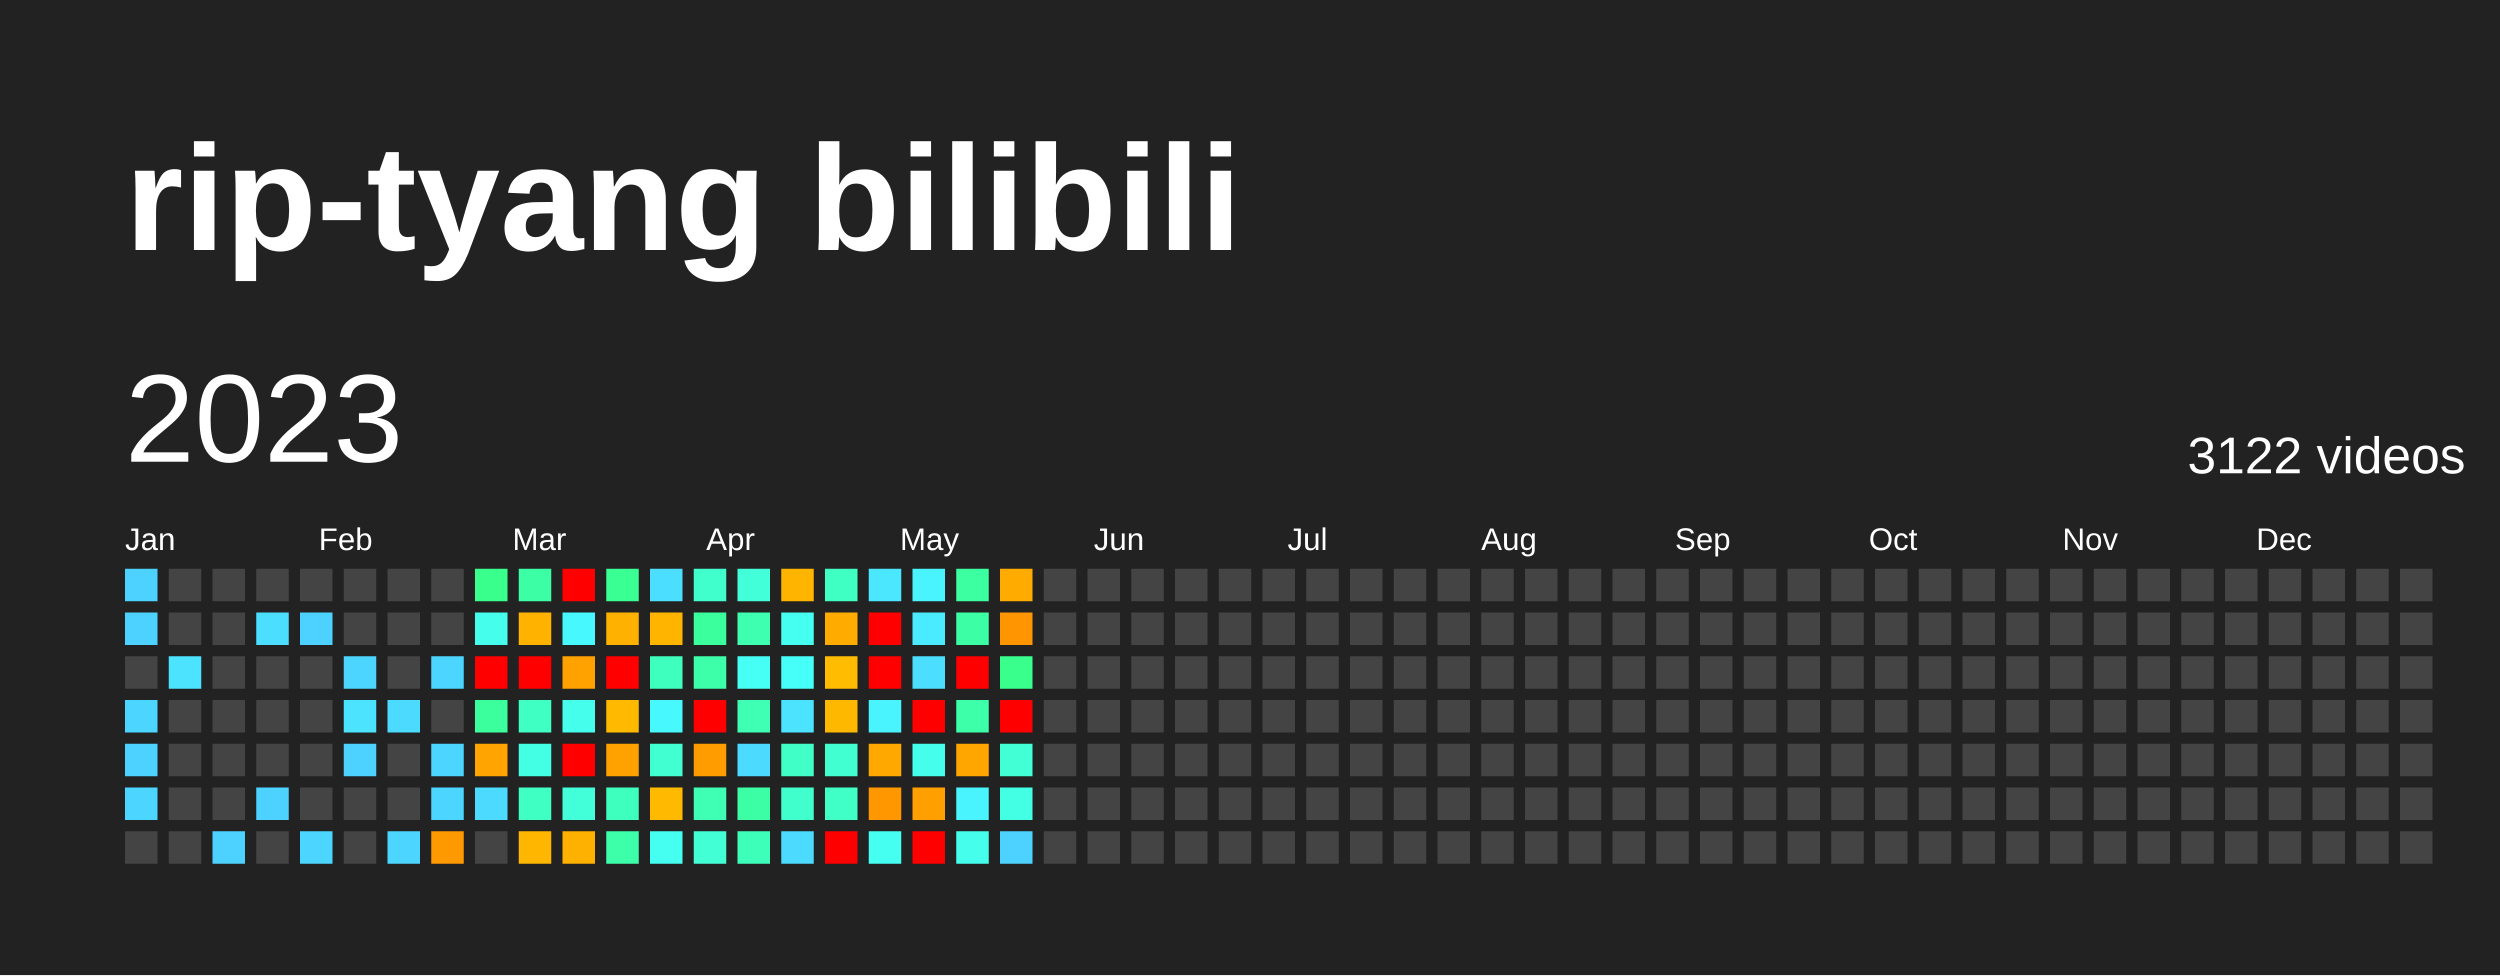
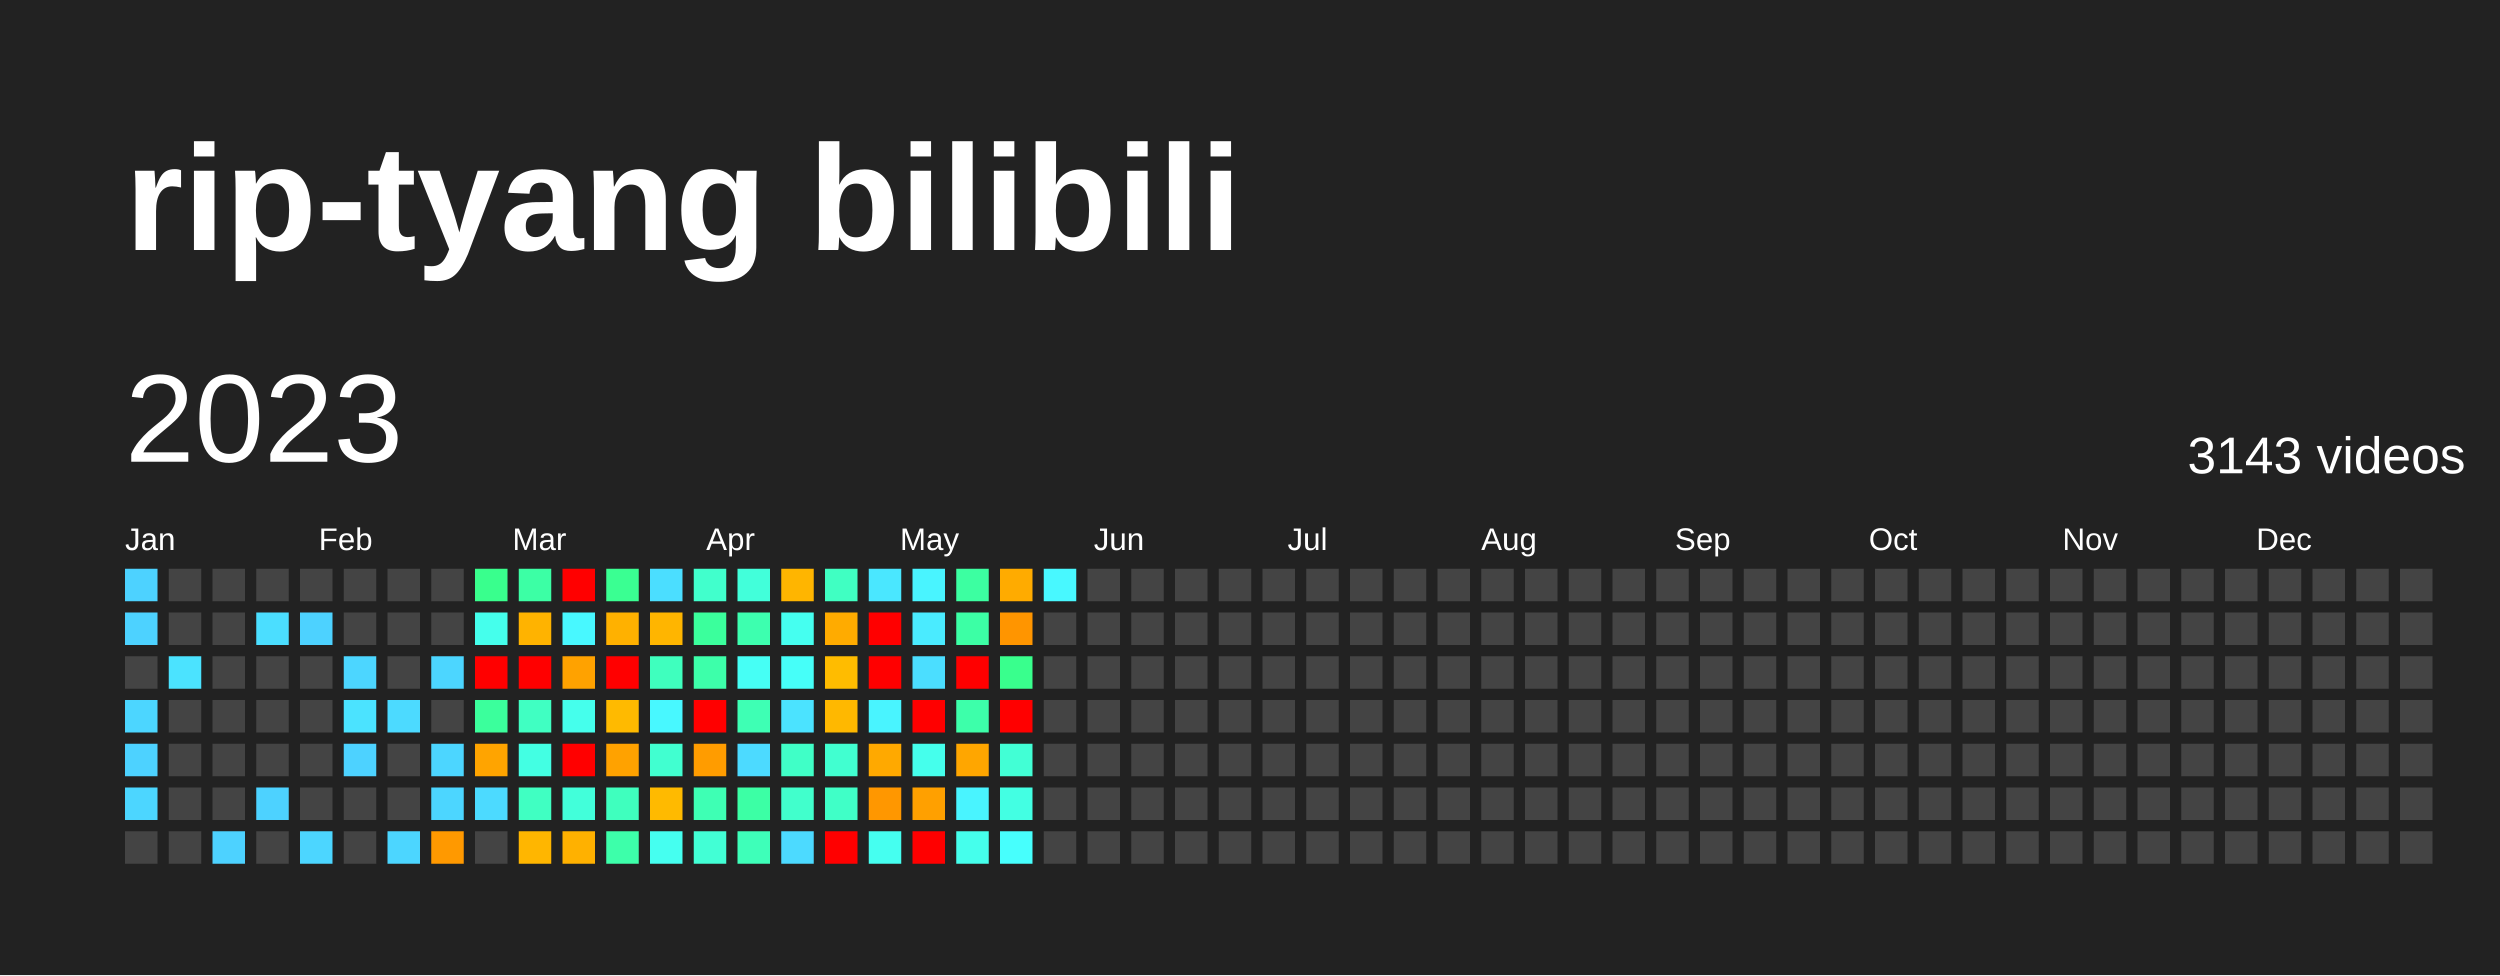
<svg xmlns="http://www.w3.org/2000/svg" baseProfile="full" height="78mm" version="1.1" viewBox="0,0,200,78" width="200mm">
  <defs />
  <rect fill="#222222" height="78" width="200" x="0" y="0" />
  <text fill="#FFFFFF" style="font-size:12px; font-family:Arial; font-weight:bold;" x="10" y="20">rip-tyang bilibili</text>
  <text dominant-baseline="hanging" fill="#FFFFFF" style="font-size:10.0px; font-family:Arial;" x="10" y="30">2023</text>
-   <text dominant-baseline="hanging" fill="#FFFFFF" style="font-size:4.125px; font-family:Arial;" x="175" y="35">3122 videos</text>
+   <text dominant-baseline="hanging" fill="#FFFFFF" style="font-size:4.125px; font-family:Arial;" x="175" y="35">3143 videos</text>
  <text fill="#FFFFFF" style="font-size:2.5px; font-family:Arial" x="10.0" y="44">Jan</text>
  <text fill="#FFFFFF" style="font-size:2.5px; font-family:Arial" x="25.5" y="44">Feb</text>
  <text fill="#FFFFFF" style="font-size:2.5px; font-family:Arial" x="41.0" y="44">Mar</text>
  <text fill="#FFFFFF" style="font-size:2.5px; font-family:Arial" x="56.5" y="44">Apr</text>
  <text fill="#FFFFFF" style="font-size:2.5px; font-family:Arial" x="72.0" y="44">May</text>
  <text fill="#FFFFFF" style="font-size:2.5px; font-family:Arial" x="87.5" y="44">Jun</text>
  <text fill="#FFFFFF" style="font-size:2.5px; font-family:Arial" x="103.0" y="44">Jul</text>
  <text fill="#FFFFFF" style="font-size:2.5px; font-family:Arial" x="118.5" y="44">Aug</text>
  <text fill="#FFFFFF" style="font-size:2.5px; font-family:Arial" x="134.0" y="44">Sep</text>
  <text fill="#FFFFFF" style="font-size:2.5px; font-family:Arial" x="149.5" y="44">Oct</text>
  <text fill="#FFFFFF" style="font-size:2.5px; font-family:Arial" x="165.0" y="44">Nov</text>
  <text fill="#FFFFFF" style="font-size:2.5px; font-family:Arial" x="180.5" y="44">Dec</text>
  <rect fill="#4dd2ff" height="2.6" width="2.6" x="10.0" y="45.5" />
  <rect fill="#4dd2ff" height="2.6" width="2.6" x="10.0" y="49.0" />
  <rect fill="#444444" height="2.6" width="2.6" x="10.0" y="52.5" />
  <rect fill="#4cd6ff" height="2.6" width="2.6" x="10.0" y="56.0" />
  <rect fill="#4dd2ff" height="2.6" width="2.6" x="10.0" y="59.5" />
  <rect fill="#4cd6ff" height="2.6" width="2.6" x="10.0" y="63.0" />
  <rect fill="#444444" height="2.6" width="2.6" x="10.0" y="66.5" />
  <rect fill="#444444" height="2.6" width="2.6" x="13.5" y="45.5" />
  <rect fill="#444444" height="2.6" width="2.6" x="13.5" y="49.0" />
  <rect fill="#4be3ff" height="2.6" width="2.6" x="13.5" y="52.5" />
  <rect fill="#444444" height="2.6" width="2.6" x="13.5" y="56.0" />
  <rect fill="#444444" height="2.6" width="2.6" x="13.5" y="59.5" />
  <rect fill="#444444" height="2.6" width="2.6" x="13.5" y="63.0" />
  <rect fill="#444444" height="2.6" width="2.6" x="13.5" y="66.5" />
  <rect fill="#444444" height="2.6" width="2.6" x="17.0" y="45.5" />
  <rect fill="#444444" height="2.6" width="2.6" x="17.0" y="49.0" />
  <rect fill="#444444" height="2.6" width="2.6" x="17.0" y="52.5" />
  <rect fill="#444444" height="2.6" width="2.6" x="17.0" y="56.0" />
  <rect fill="#444444" height="2.6" width="2.6" x="17.0" y="59.5" />
  <rect fill="#444444" height="2.6" width="2.6" x="17.0" y="63.0" />
  <rect fill="#4dd2ff" height="2.6" width="2.6" x="17.0" y="66.5" />
  <rect fill="#444444" height="2.6" width="2.6" x="20.5" y="45.5" />
  <rect fill="#4bdeff" height="2.6" width="2.6" x="20.5" y="49.0" />
  <rect fill="#444444" height="2.6" width="2.6" x="20.5" y="52.5" />
  <rect fill="#444444" height="2.6" width="2.6" x="20.5" y="56.0" />
  <rect fill="#444444" height="2.6" width="2.6" x="20.5" y="59.5" />
  <rect fill="#4dd2ff" height="2.6" width="2.6" x="20.5" y="63.0" />
  <rect fill="#444444" height="2.6" width="2.6" x="20.5" y="66.5" />
  <rect fill="#444444" height="2.6" width="2.6" x="24.0" y="45.5" />
  <rect fill="#4dd2ff" height="2.6" width="2.6" x="24.0" y="49.0" />
  <rect fill="#444444" height="2.6" width="2.6" x="24.0" y="52.5" />
  <rect fill="#444444" height="2.6" width="2.6" x="24.0" y="56.0" />
  <rect fill="#444444" height="2.6" width="2.6" x="24.0" y="59.5" />
  <rect fill="#444444" height="2.6" width="2.6" x="24.0" y="63.0" />
  <rect fill="#4cd6ff" height="2.6" width="2.6" x="24.0" y="66.5" />
  <rect fill="#444444" height="2.6" width="2.6" x="27.5" y="45.5" />
  <rect fill="#444444" height="2.6" width="2.6" x="27.5" y="49.0" />
  <rect fill="#4cd6ff" height="2.6" width="2.6" x="27.5" y="52.5" />
  <rect fill="#4be3ff" height="2.6" width="2.6" x="27.5" y="56.0" />
  <rect fill="#4dd2ff" height="2.6" width="2.6" x="27.5" y="59.5" />
  <rect fill="#444444" height="2.6" width="2.6" x="27.5" y="63.0" />
  <rect fill="#444444" height="2.6" width="2.6" x="27.5" y="66.5" />
  <rect fill="#444444" height="2.6" width="2.6" x="31.0" y="45.5" />
  <rect fill="#444444" height="2.6" width="2.6" x="31.0" y="49.0" />
  <rect fill="#444444" height="2.6" width="2.6" x="31.0" y="52.5" />
  <rect fill="#4cdaff" height="2.6" width="2.6" x="31.0" y="56.0" />
  <rect fill="#444444" height="2.6" width="2.6" x="31.0" y="59.5" />
  <rect fill="#444444" height="2.6" width="2.6" x="31.0" y="63.0" />
  <rect fill="#4cd6ff" height="2.6" width="2.6" x="31.0" y="66.5" />
  <rect fill="#444444" height="2.6" width="2.6" x="34.5" y="45.5" />
  <rect fill="#444444" height="2.6" width="2.6" x="34.5" y="49.0" />
  <rect fill="#4cd6ff" height="2.6" width="2.6" x="34.5" y="52.5" />
  <rect fill="#444444" height="2.6" width="2.6" x="34.5" y="56.0" />
  <rect fill="#4cd6ff" height="2.6" width="2.6" x="34.5" y="59.5" />
  <rect fill="#4cd6ff" height="2.6" width="2.6" x="34.5" y="63.0" />
  <rect fill="#ff9900" height="2.6" width="2.6" x="34.5" y="66.5" />
  <rect fill="#39ff8d" height="2.6" width="2.6" x="38.0" y="45.5" />
  <rect fill="#45ffec" height="2.6" width="2.6" x="38.0" y="49.0" />
  <rect fill="red" height="2.6" width="2.6" x="38.0" y="52.5" />
  <rect fill="#3bff9c" height="2.6" width="2.6" x="38.0" y="56.0" />
  <rect fill="#ffa400" height="2.6" width="2.6" x="38.0" y="59.5" />
  <rect fill="#4cdaff" height="2.6" width="2.6" x="38.0" y="63.0" />
  <rect fill="#444444" height="2.6" width="2.6" x="38.0" y="66.5" />
  <rect fill="#3cffa5" height="2.6" width="2.6" x="41.5" y="45.5" />
  <rect fill="#ffb300" height="2.6" width="2.6" x="41.5" y="49.0" />
  <rect fill="red" height="2.6" width="2.6" x="41.5" y="52.5" />
  <rect fill="#40ffc2" height="2.6" width="2.6" x="41.5" y="56.0" />
  <rect fill="#43ffe3" height="2.6" width="2.6" x="41.5" y="59.5" />
  <rect fill="#40ffc2" height="2.6" width="2.6" x="41.5" y="63.0" />
  <rect fill="#ffb600" height="2.6" width="2.6" x="41.5" y="66.5" />
  <rect fill="red" height="2.6" width="2.6" x="45.0" y="45.5" />
  <rect fill="#48f8ff" height="2.6" width="2.6" x="45.0" y="49.0" />
  <rect fill="#ffa200" height="2.6" width="2.6" x="45.0" y="52.5" />
  <rect fill="#45ffec" height="2.6" width="2.6" x="45.0" y="56.0" />
  <rect fill="red" height="2.6" width="2.6" x="45.0" y="59.5" />
  <rect fill="#42ffda" height="2.6" width="2.6" x="45.0" y="63.0" />
  <rect fill="#ffb100" height="2.6" width="2.6" x="45.0" y="66.5" />
  <rect fill="#3aff92" height="2.6" width="2.6" x="48.5" y="45.5" />
  <rect fill="#ffb100" height="2.6" width="2.6" x="48.5" y="49.0" />
  <rect fill="red" height="2.6" width="2.6" x="48.5" y="52.5" />
  <rect fill="#ffba00" height="2.6" width="2.6" x="48.5" y="56.0" />
  <rect fill="#ffa200" height="2.6" width="2.6" x="48.5" y="59.5" />
  <rect fill="#3fffbe" height="2.6" width="2.6" x="48.5" y="63.0" />
  <rect fill="#3dffaa" height="2.6" width="2.6" x="48.5" y="66.5" />
  <rect fill="#4bdeff" height="2.6" width="2.6" x="52.0" y="45.5" />
  <rect fill="#ffb500" height="2.6" width="2.6" x="52.0" y="49.0" />
  <rect fill="#3fffbe" height="2.6" width="2.6" x="52.0" y="52.5" />
  <rect fill="#48f8ff" height="2.6" width="2.6" x="52.0" y="56.0" />
  <rect fill="#41ffd0" height="2.6" width="2.6" x="52.0" y="59.5" />
  <rect fill="#ffba00" height="2.6" width="2.6" x="52.0" y="63.0" />
  <rect fill="#45fff0" height="2.6" width="2.6" x="52.0" y="66.5" />
  <rect fill="#41ffcc" height="2.6" width="2.6" x="55.5" y="45.5" />
  <rect fill="#3bff9c" height="2.6" width="2.6" x="55.5" y="49.0" />
  <rect fill="#3dffaa" height="2.6" width="2.6" x="55.5" y="52.5" />
  <rect fill="red" height="2.6" width="2.6" x="55.5" y="56.0" />
  <rect fill="#ff9c00" height="2.6" width="2.6" x="55.5" y="59.5" />
  <rect fill="#3effb4" height="2.6" width="2.6" x="55.5" y="63.0" />
  <rect fill="#42ffd5" height="2.6" width="2.6" x="55.5" y="66.5" />
  <rect fill="#42ffda" height="2.6" width="2.6" x="59.0" y="45.5" />
  <rect fill="#3dffaf" height="2.6" width="2.6" x="59.0" y="49.0" />
  <rect fill="#46fff5" height="2.6" width="2.6" x="59.0" y="52.5" />
  <rect fill="#3effb4" height="2.6" width="2.6" x="59.0" y="56.0" />
  <rect fill="#4cdaff" height="2.6" width="2.6" x="59.0" y="59.5" />
  <rect fill="#3cffa5" height="2.6" width="2.6" x="59.0" y="63.0" />
  <rect fill="#3effb9" height="2.6" width="2.6" x="59.0" y="66.5" />
  <rect fill="#ffb500" height="2.6" width="2.6" x="62.5" y="45.5" />
  <rect fill="#45fff0" height="2.6" width="2.6" x="62.5" y="49.0" />
  <rect fill="#46fff9" height="2.6" width="2.6" x="62.5" y="52.5" />
  <rect fill="#4be3ff" height="2.6" width="2.6" x="62.5" y="56.0" />
  <rect fill="#40ffc7" height="2.6" width="2.6" x="62.5" y="59.5" />
  <rect fill="#41ffcc" height="2.6" width="2.6" x="62.5" y="63.0" />
  <rect fill="#4cdaff" height="2.6" width="2.6" x="62.5" y="66.5" />
  <rect fill="#40ffc2" height="2.6" width="2.6" x="66.0" y="45.5" />
  <rect fill="#ffab00" height="2.6" width="2.6" x="66.0" y="49.0" />
  <rect fill="#ffbc00" height="2.6" width="2.6" x="66.0" y="52.5" />
  <rect fill="#ffb800" height="2.6" width="2.6" x="66.0" y="56.0" />
  <rect fill="#41ffd0" height="2.6" width="2.6" x="66.0" y="59.5" />
  <rect fill="#40ffc7" height="2.6" width="2.6" x="66.0" y="63.0" />
  <rect fill="red" height="2.6" width="2.6" x="66.0" y="66.5" />
  <rect fill="#4ae7ff" height="2.6" width="2.6" x="69.5" y="45.5" />
  <rect fill="red" height="2.6" width="2.6" x="69.5" y="49.0" />
  <rect fill="red" height="2.6" width="2.6" x="69.5" y="52.5" />
  <rect fill="#49f4ff" height="2.6" width="2.6" x="69.5" y="56.0" />
  <rect fill="#ffa900" height="2.6" width="2.6" x="69.5" y="59.5" />
  <rect fill="#ff9700" height="2.6" width="2.6" x="69.5" y="63.0" />
  <rect fill="#45fff0" height="2.6" width="2.6" x="69.5" y="66.5" />
  <rect fill="#49f4ff" height="2.6" width="2.6" x="73.0" y="45.5" />
  <rect fill="#4aebff" height="2.6" width="2.6" x="73.0" y="49.0" />
  <rect fill="#4bdeff" height="2.6" width="2.6" x="73.0" y="52.5" />
  <rect fill="red" height="2.6" width="2.6" x="73.0" y="56.0" />
  <rect fill="#45ffec" height="2.6" width="2.6" x="73.0" y="59.5" />
  <rect fill="#ffa000" height="2.6" width="2.6" x="73.0" y="63.0" />
  <rect fill="red" height="2.6" width="2.6" x="73.0" y="66.5" />
  <rect fill="#3cffa1" height="2.6" width="2.6" x="76.5" y="45.5" />
  <rect fill="#3cffa5" height="2.6" width="2.6" x="76.5" y="49.0" />
  <rect fill="red" height="2.6" width="2.6" x="76.5" y="52.5" />
  <rect fill="#3dffaa" height="2.6" width="2.6" x="76.5" y="56.0" />
  <rect fill="#ffa600" height="2.6" width="2.6" x="76.5" y="59.5" />
  <rect fill="#49f4ff" height="2.6" width="2.6" x="76.5" y="63.0" />
  <rect fill="#45ffec" height="2.6" width="2.6" x="76.5" y="66.5" />
  <rect fill="#ffab00" height="2.6" width="2.6" x="80.0" y="45.5" />
  <rect fill="#ff9500" height="2.6" width="2.6" x="80.0" y="49.0" />
  <rect fill="#39ff8d" height="2.6" width="2.6" x="80.0" y="52.5" />
  <rect fill="red" height="2.6" width="2.6" x="80.0" y="56.0" />
  <rect fill="#42ffd5" height="2.6" width="2.6" x="80.0" y="59.5" />
  <rect fill="#43ffe3" height="2.6" width="2.6" x="80.0" y="63.0" />
-   <rect fill="#4dd2ff" height="2.6" width="2.6" x="80.0" y="66.5" />
-   <rect fill="#444444" height="2.6" width="2.6" x="83.5" y="45.5" />
+   <rect fill="#47fffd" height="2.6" width="2.6" x="80.0" y="66.5" />
+   <rect fill="#48f8ff" height="2.6" width="2.6" x="83.5" y="45.5" />
  <rect fill="#444444" height="2.6" width="2.6" x="83.5" y="49.0" />
  <rect fill="#444444" height="2.6" width="2.6" x="83.5" y="52.5" />
  <rect fill="#444444" height="2.6" width="2.6" x="83.5" y="56.0" />
  <rect fill="#444444" height="2.6" width="2.6" x="83.5" y="59.5" />
  <rect fill="#444444" height="2.6" width="2.6" x="83.5" y="63.0" />
  <rect fill="#444444" height="2.6" width="2.6" x="83.5" y="66.5" />
  <rect fill="#444444" height="2.6" width="2.6" x="87.0" y="45.5" />
  <rect fill="#444444" height="2.6" width="2.6" x="87.0" y="49.0" />
  <rect fill="#444444" height="2.6" width="2.6" x="87.0" y="52.5" />
  <rect fill="#444444" height="2.6" width="2.6" x="87.0" y="56.0" />
  <rect fill="#444444" height="2.6" width="2.6" x="87.0" y="59.5" />
  <rect fill="#444444" height="2.6" width="2.6" x="87.0" y="63.0" />
  <rect fill="#444444" height="2.6" width="2.6" x="87.0" y="66.5" />
  <rect fill="#444444" height="2.6" width="2.6" x="90.5" y="45.5" />
  <rect fill="#444444" height="2.6" width="2.6" x="90.5" y="49.0" />
  <rect fill="#444444" height="2.6" width="2.6" x="90.5" y="52.5" />
  <rect fill="#444444" height="2.6" width="2.6" x="90.5" y="56.0" />
  <rect fill="#444444" height="2.6" width="2.6" x="90.5" y="59.5" />
  <rect fill="#444444" height="2.6" width="2.6" x="90.5" y="63.0" />
  <rect fill="#444444" height="2.6" width="2.6" x="90.5" y="66.5" />
  <rect fill="#444444" height="2.6" width="2.6" x="94.0" y="45.5" />
  <rect fill="#444444" height="2.6" width="2.6" x="94.0" y="49.0" />
  <rect fill="#444444" height="2.6" width="2.6" x="94.0" y="52.5" />
  <rect fill="#444444" height="2.6" width="2.6" x="94.0" y="56.0" />
  <rect fill="#444444" height="2.6" width="2.6" x="94.0" y="59.5" />
  <rect fill="#444444" height="2.6" width="2.6" x="94.0" y="63.0" />
  <rect fill="#444444" height="2.6" width="2.6" x="94.0" y="66.5" />
  <rect fill="#444444" height="2.6" width="2.6" x="97.5" y="45.5" />
  <rect fill="#444444" height="2.6" width="2.6" x="97.5" y="49.0" />
  <rect fill="#444444" height="2.6" width="2.6" x="97.5" y="52.5" />
  <rect fill="#444444" height="2.6" width="2.6" x="97.5" y="56.0" />
  <rect fill="#444444" height="2.6" width="2.6" x="97.5" y="59.5" />
  <rect fill="#444444" height="2.6" width="2.6" x="97.5" y="63.0" />
  <rect fill="#444444" height="2.6" width="2.6" x="97.5" y="66.5" />
  <rect fill="#444444" height="2.6" width="2.6" x="101.0" y="45.5" />
  <rect fill="#444444" height="2.6" width="2.6" x="101.0" y="49.0" />
  <rect fill="#444444" height="2.6" width="2.6" x="101.0" y="52.5" />
  <rect fill="#444444" height="2.6" width="2.6" x="101.0" y="56.0" />
  <rect fill="#444444" height="2.6" width="2.6" x="101.0" y="59.5" />
  <rect fill="#444444" height="2.6" width="2.6" x="101.0" y="63.0" />
  <rect fill="#444444" height="2.6" width="2.6" x="101.0" y="66.5" />
  <rect fill="#444444" height="2.6" width="2.6" x="104.5" y="45.5" />
  <rect fill="#444444" height="2.6" width="2.6" x="104.5" y="49.0" />
  <rect fill="#444444" height="2.6" width="2.6" x="104.5" y="52.5" />
  <rect fill="#444444" height="2.6" width="2.6" x="104.5" y="56.0" />
  <rect fill="#444444" height="2.6" width="2.6" x="104.5" y="59.5" />
  <rect fill="#444444" height="2.6" width="2.6" x="104.5" y="63.0" />
  <rect fill="#444444" height="2.6" width="2.6" x="104.5" y="66.5" />
  <rect fill="#444444" height="2.6" width="2.6" x="108.0" y="45.5" />
  <rect fill="#444444" height="2.6" width="2.6" x="108.0" y="49.0" />
  <rect fill="#444444" height="2.6" width="2.6" x="108.0" y="52.5" />
  <rect fill="#444444" height="2.6" width="2.6" x="108.0" y="56.0" />
  <rect fill="#444444" height="2.6" width="2.6" x="108.0" y="59.5" />
  <rect fill="#444444" height="2.6" width="2.6" x="108.0" y="63.0" />
  <rect fill="#444444" height="2.6" width="2.6" x="108.0" y="66.5" />
  <rect fill="#444444" height="2.6" width="2.6" x="111.5" y="45.5" />
  <rect fill="#444444" height="2.6" width="2.6" x="111.5" y="49.0" />
  <rect fill="#444444" height="2.6" width="2.6" x="111.5" y="52.5" />
  <rect fill="#444444" height="2.6" width="2.6" x="111.5" y="56.0" />
  <rect fill="#444444" height="2.6" width="2.6" x="111.5" y="59.5" />
  <rect fill="#444444" height="2.6" width="2.6" x="111.5" y="63.0" />
  <rect fill="#444444" height="2.6" width="2.6" x="111.5" y="66.5" />
  <rect fill="#444444" height="2.6" width="2.6" x="115.0" y="45.5" />
  <rect fill="#444444" height="2.6" width="2.6" x="115.0" y="49.0" />
  <rect fill="#444444" height="2.6" width="2.6" x="115.0" y="52.5" />
  <rect fill="#444444" height="2.6" width="2.6" x="115.0" y="56.0" />
  <rect fill="#444444" height="2.6" width="2.6" x="115.0" y="59.5" />
  <rect fill="#444444" height="2.6" width="2.6" x="115.0" y="63.0" />
  <rect fill="#444444" height="2.6" width="2.6" x="115.0" y="66.5" />
  <rect fill="#444444" height="2.6" width="2.6" x="118.5" y="45.5" />
  <rect fill="#444444" height="2.6" width="2.6" x="118.5" y="49.0" />
  <rect fill="#444444" height="2.6" width="2.6" x="118.5" y="52.5" />
  <rect fill="#444444" height="2.6" width="2.6" x="118.5" y="56.0" />
  <rect fill="#444444" height="2.6" width="2.6" x="118.5" y="59.5" />
  <rect fill="#444444" height="2.6" width="2.6" x="118.5" y="63.0" />
  <rect fill="#444444" height="2.6" width="2.6" x="118.5" y="66.5" />
  <rect fill="#444444" height="2.6" width="2.6" x="122.0" y="45.5" />
  <rect fill="#444444" height="2.6" width="2.6" x="122.0" y="49.0" />
  <rect fill="#444444" height="2.6" width="2.6" x="122.0" y="52.5" />
  <rect fill="#444444" height="2.6" width="2.6" x="122.0" y="56.0" />
  <rect fill="#444444" height="2.6" width="2.6" x="122.0" y="59.5" />
  <rect fill="#444444" height="2.6" width="2.6" x="122.0" y="63.0" />
  <rect fill="#444444" height="2.6" width="2.6" x="122.0" y="66.5" />
  <rect fill="#444444" height="2.6" width="2.6" x="125.5" y="45.5" />
  <rect fill="#444444" height="2.6" width="2.6" x="125.5" y="49.0" />
  <rect fill="#444444" height="2.6" width="2.6" x="125.5" y="52.5" />
  <rect fill="#444444" height="2.6" width="2.6" x="125.5" y="56.0" />
  <rect fill="#444444" height="2.6" width="2.6" x="125.5" y="59.5" />
  <rect fill="#444444" height="2.6" width="2.6" x="125.5" y="63.0" />
  <rect fill="#444444" height="2.6" width="2.6" x="125.5" y="66.5" />
  <rect fill="#444444" height="2.6" width="2.6" x="129.0" y="45.5" />
  <rect fill="#444444" height="2.6" width="2.6" x="129.0" y="49.0" />
  <rect fill="#444444" height="2.6" width="2.6" x="129.0" y="52.5" />
  <rect fill="#444444" height="2.6" width="2.6" x="129.0" y="56.0" />
  <rect fill="#444444" height="2.6" width="2.6" x="129.0" y="59.5" />
  <rect fill="#444444" height="2.6" width="2.6" x="129.0" y="63.0" />
  <rect fill="#444444" height="2.6" width="2.6" x="129.0" y="66.5" />
  <rect fill="#444444" height="2.6" width="2.6" x="132.5" y="45.5" />
  <rect fill="#444444" height="2.6" width="2.6" x="132.5" y="49.0" />
  <rect fill="#444444" height="2.6" width="2.6" x="132.5" y="52.5" />
  <rect fill="#444444" height="2.6" width="2.6" x="132.5" y="56.0" />
  <rect fill="#444444" height="2.6" width="2.6" x="132.5" y="59.5" />
  <rect fill="#444444" height="2.6" width="2.6" x="132.5" y="63.0" />
  <rect fill="#444444" height="2.6" width="2.6" x="132.5" y="66.5" />
  <rect fill="#444444" height="2.6" width="2.6" x="136.0" y="45.5" />
  <rect fill="#444444" height="2.6" width="2.6" x="136.0" y="49.0" />
  <rect fill="#444444" height="2.6" width="2.6" x="136.0" y="52.5" />
  <rect fill="#444444" height="2.6" width="2.6" x="136.0" y="56.0" />
  <rect fill="#444444" height="2.6" width="2.6" x="136.0" y="59.5" />
  <rect fill="#444444" height="2.6" width="2.6" x="136.0" y="63.0" />
  <rect fill="#444444" height="2.6" width="2.6" x="136.0" y="66.5" />
  <rect fill="#444444" height="2.6" width="2.6" x="139.5" y="45.5" />
  <rect fill="#444444" height="2.6" width="2.6" x="139.5" y="49.0" />
  <rect fill="#444444" height="2.6" width="2.6" x="139.5" y="52.5" />
  <rect fill="#444444" height="2.6" width="2.6" x="139.5" y="56.0" />
  <rect fill="#444444" height="2.6" width="2.6" x="139.5" y="59.5" />
  <rect fill="#444444" height="2.6" width="2.6" x="139.5" y="63.0" />
  <rect fill="#444444" height="2.6" width="2.6" x="139.5" y="66.5" />
  <rect fill="#444444" height="2.6" width="2.6" x="143.0" y="45.5" />
  <rect fill="#444444" height="2.6" width="2.6" x="143.0" y="49.0" />
  <rect fill="#444444" height="2.6" width="2.6" x="143.0" y="52.5" />
  <rect fill="#444444" height="2.6" width="2.6" x="143.0" y="56.0" />
  <rect fill="#444444" height="2.6" width="2.6" x="143.0" y="59.5" />
  <rect fill="#444444" height="2.6" width="2.6" x="143.0" y="63.0" />
  <rect fill="#444444" height="2.6" width="2.6" x="143.0" y="66.5" />
  <rect fill="#444444" height="2.6" width="2.6" x="146.5" y="45.5" />
  <rect fill="#444444" height="2.6" width="2.6" x="146.5" y="49.0" />
  <rect fill="#444444" height="2.6" width="2.6" x="146.5" y="52.5" />
  <rect fill="#444444" height="2.6" width="2.6" x="146.5" y="56.0" />
  <rect fill="#444444" height="2.6" width="2.6" x="146.5" y="59.5" />
  <rect fill="#444444" height="2.6" width="2.6" x="146.5" y="63.0" />
  <rect fill="#444444" height="2.6" width="2.6" x="146.5" y="66.5" />
  <rect fill="#444444" height="2.6" width="2.6" x="150.0" y="45.5" />
  <rect fill="#444444" height="2.6" width="2.6" x="150.0" y="49.0" />
  <rect fill="#444444" height="2.6" width="2.6" x="150.0" y="52.5" />
  <rect fill="#444444" height="2.6" width="2.6" x="150.0" y="56.0" />
  <rect fill="#444444" height="2.6" width="2.6" x="150.0" y="59.5" />
  <rect fill="#444444" height="2.6" width="2.6" x="150.0" y="63.0" />
  <rect fill="#444444" height="2.6" width="2.6" x="150.0" y="66.5" />
  <rect fill="#444444" height="2.6" width="2.6" x="153.5" y="45.5" />
  <rect fill="#444444" height="2.6" width="2.6" x="153.5" y="49.0" />
  <rect fill="#444444" height="2.6" width="2.6" x="153.5" y="52.5" />
  <rect fill="#444444" height="2.6" width="2.6" x="153.5" y="56.0" />
  <rect fill="#444444" height="2.6" width="2.6" x="153.5" y="59.5" />
  <rect fill="#444444" height="2.6" width="2.6" x="153.5" y="63.0" />
  <rect fill="#444444" height="2.6" width="2.6" x="153.5" y="66.5" />
  <rect fill="#444444" height="2.6" width="2.6" x="157.0" y="45.5" />
  <rect fill="#444444" height="2.6" width="2.6" x="157.0" y="49.0" />
  <rect fill="#444444" height="2.6" width="2.6" x="157.0" y="52.5" />
  <rect fill="#444444" height="2.6" width="2.6" x="157.0" y="56.0" />
  <rect fill="#444444" height="2.6" width="2.6" x="157.0" y="59.5" />
  <rect fill="#444444" height="2.6" width="2.6" x="157.0" y="63.0" />
  <rect fill="#444444" height="2.6" width="2.6" x="157.0" y="66.5" />
  <rect fill="#444444" height="2.6" width="2.6" x="160.5" y="45.5" />
  <rect fill="#444444" height="2.6" width="2.6" x="160.5" y="49.0" />
  <rect fill="#444444" height="2.6" width="2.6" x="160.5" y="52.5" />
  <rect fill="#444444" height="2.6" width="2.6" x="160.5" y="56.0" />
  <rect fill="#444444" height="2.6" width="2.6" x="160.5" y="59.5" />
  <rect fill="#444444" height="2.6" width="2.6" x="160.5" y="63.0" />
  <rect fill="#444444" height="2.6" width="2.6" x="160.5" y="66.5" />
  <rect fill="#444444" height="2.6" width="2.6" x="164.0" y="45.5" />
  <rect fill="#444444" height="2.6" width="2.6" x="164.0" y="49.0" />
  <rect fill="#444444" height="2.6" width="2.6" x="164.0" y="52.5" />
  <rect fill="#444444" height="2.6" width="2.6" x="164.0" y="56.0" />
  <rect fill="#444444" height="2.6" width="2.6" x="164.0" y="59.5" />
  <rect fill="#444444" height="2.6" width="2.6" x="164.0" y="63.0" />
  <rect fill="#444444" height="2.6" width="2.6" x="164.0" y="66.5" />
  <rect fill="#444444" height="2.6" width="2.6" x="167.5" y="45.5" />
  <rect fill="#444444" height="2.6" width="2.6" x="167.5" y="49.0" />
  <rect fill="#444444" height="2.6" width="2.6" x="167.5" y="52.5" />
  <rect fill="#444444" height="2.6" width="2.6" x="167.5" y="56.0" />
  <rect fill="#444444" height="2.6" width="2.6" x="167.5" y="59.5" />
  <rect fill="#444444" height="2.6" width="2.6" x="167.5" y="63.0" />
  <rect fill="#444444" height="2.6" width="2.6" x="167.5" y="66.5" />
  <rect fill="#444444" height="2.6" width="2.6" x="171.0" y="45.5" />
  <rect fill="#444444" height="2.6" width="2.6" x="171.0" y="49.0" />
  <rect fill="#444444" height="2.6" width="2.6" x="171.0" y="52.5" />
  <rect fill="#444444" height="2.6" width="2.6" x="171.0" y="56.0" />
  <rect fill="#444444" height="2.6" width="2.6" x="171.0" y="59.5" />
  <rect fill="#444444" height="2.6" width="2.6" x="171.0" y="63.0" />
  <rect fill="#444444" height="2.6" width="2.6" x="171.0" y="66.5" />
  <rect fill="#444444" height="2.6" width="2.6" x="174.5" y="45.5" />
  <rect fill="#444444" height="2.6" width="2.6" x="174.5" y="49.0" />
  <rect fill="#444444" height="2.6" width="2.6" x="174.5" y="52.5" />
  <rect fill="#444444" height="2.6" width="2.6" x="174.5" y="56.0" />
  <rect fill="#444444" height="2.6" width="2.6" x="174.5" y="59.5" />
  <rect fill="#444444" height="2.6" width="2.6" x="174.5" y="63.0" />
  <rect fill="#444444" height="2.6" width="2.6" x="174.5" y="66.5" />
  <rect fill="#444444" height="2.6" width="2.6" x="178.0" y="45.5" />
  <rect fill="#444444" height="2.6" width="2.6" x="178.0" y="49.0" />
  <rect fill="#444444" height="2.6" width="2.6" x="178.0" y="52.5" />
  <rect fill="#444444" height="2.6" width="2.6" x="178.0" y="56.0" />
  <rect fill="#444444" height="2.6" width="2.6" x="178.0" y="59.5" />
  <rect fill="#444444" height="2.6" width="2.6" x="178.0" y="63.0" />
  <rect fill="#444444" height="2.6" width="2.6" x="178.0" y="66.5" />
  <rect fill="#444444" height="2.6" width="2.6" x="181.5" y="45.5" />
  <rect fill="#444444" height="2.6" width="2.6" x="181.5" y="49.0" />
  <rect fill="#444444" height="2.6" width="2.6" x="181.5" y="52.5" />
  <rect fill="#444444" height="2.6" width="2.6" x="181.5" y="56.0" />
  <rect fill="#444444" height="2.6" width="2.6" x="181.5" y="59.5" />
  <rect fill="#444444" height="2.6" width="2.6" x="181.5" y="63.0" />
  <rect fill="#444444" height="2.6" width="2.6" x="181.5" y="66.5" />
  <rect fill="#444444" height="2.6" width="2.6" x="185.0" y="45.5" />
  <rect fill="#444444" height="2.6" width="2.6" x="185.0" y="49.0" />
  <rect fill="#444444" height="2.6" width="2.6" x="185.0" y="52.5" />
  <rect fill="#444444" height="2.6" width="2.6" x="185.0" y="56.0" />
  <rect fill="#444444" height="2.6" width="2.6" x="185.0" y="59.5" />
  <rect fill="#444444" height="2.6" width="2.6" x="185.0" y="63.0" />
  <rect fill="#444444" height="2.6" width="2.6" x="185.0" y="66.5" />
  <rect fill="#444444" height="2.6" width="2.6" x="188.5" y="45.5" />
  <rect fill="#444444" height="2.6" width="2.6" x="188.5" y="49.0" />
  <rect fill="#444444" height="2.6" width="2.6" x="188.5" y="52.5" />
  <rect fill="#444444" height="2.6" width="2.6" x="188.5" y="56.0" />
  <rect fill="#444444" height="2.6" width="2.6" x="188.5" y="59.5" />
  <rect fill="#444444" height="2.6" width="2.6" x="188.5" y="63.0" />
  <rect fill="#444444" height="2.6" width="2.6" x="188.5" y="66.5" />
  <rect fill="#444444" height="2.6" width="2.6" x="192.0" y="45.5" />
  <rect fill="#444444" height="2.6" width="2.6" x="192.0" y="49.0" />
  <rect fill="#444444" height="2.6" width="2.6" x="192.0" y="52.5" />
  <rect fill="#444444" height="2.6" width="2.6" x="192.0" y="56.0" />
  <rect fill="#444444" height="2.6" width="2.6" x="192.0" y="59.5" />
  <rect fill="#444444" height="2.6" width="2.6" x="192.0" y="63.0" />
  <rect fill="#444444" height="2.6" width="2.6" x="192.0" y="66.5" />
</svg>
